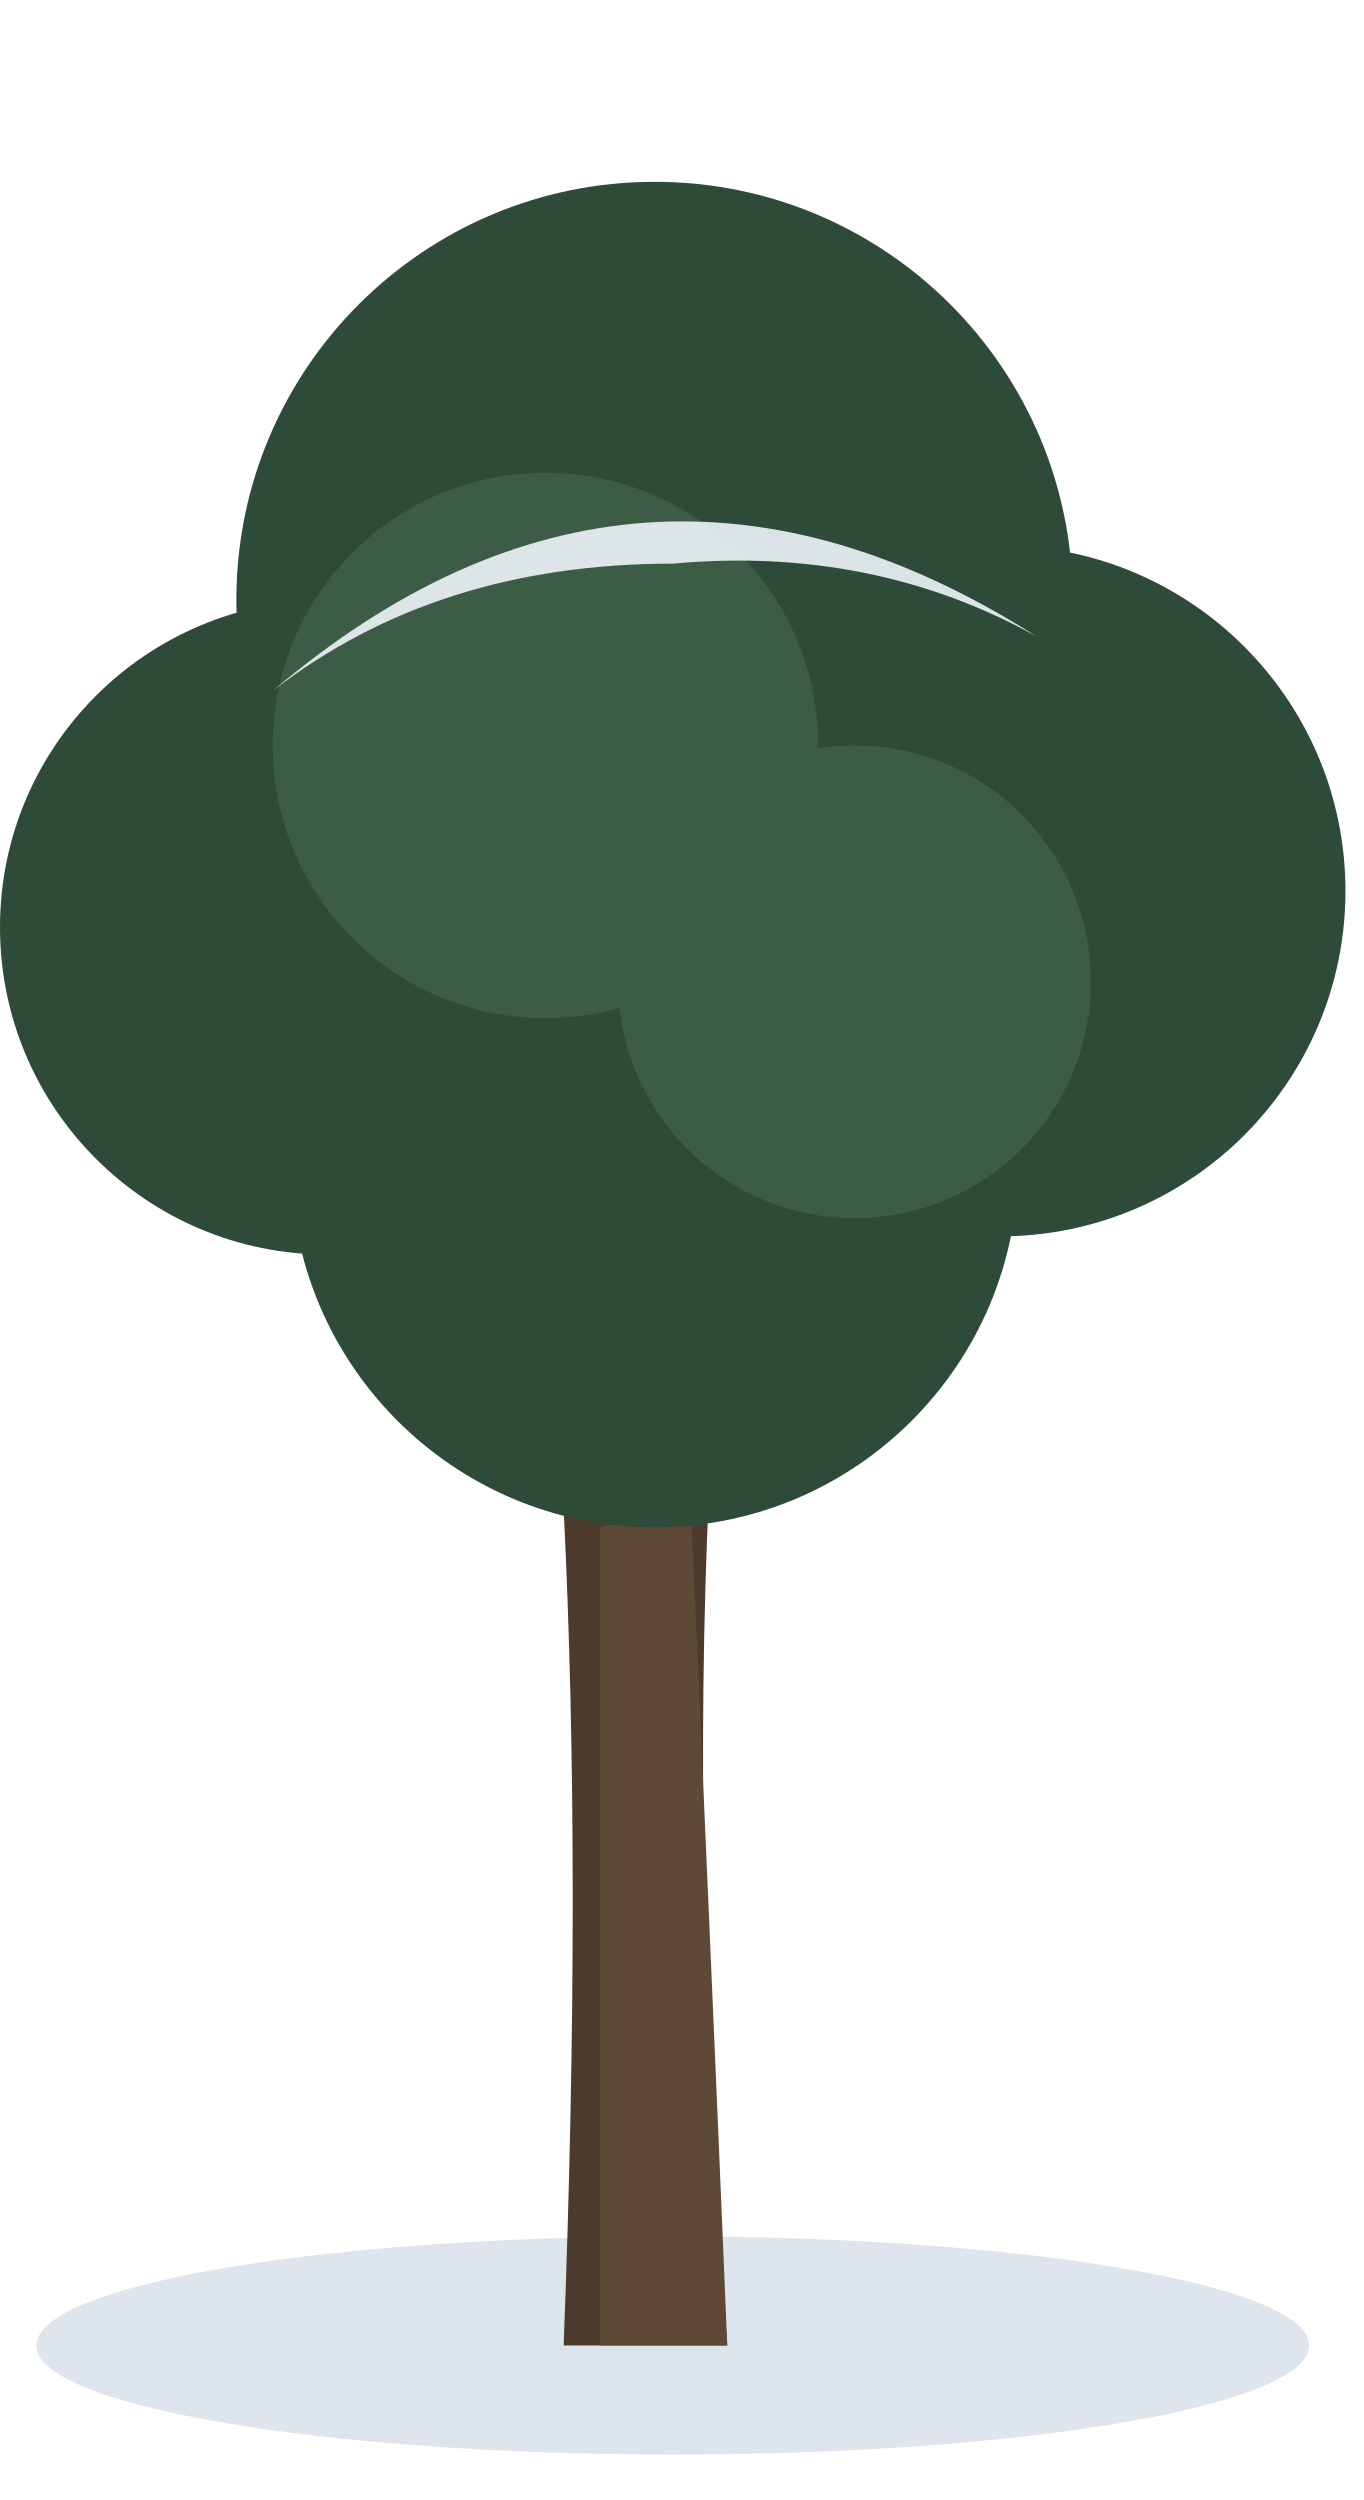
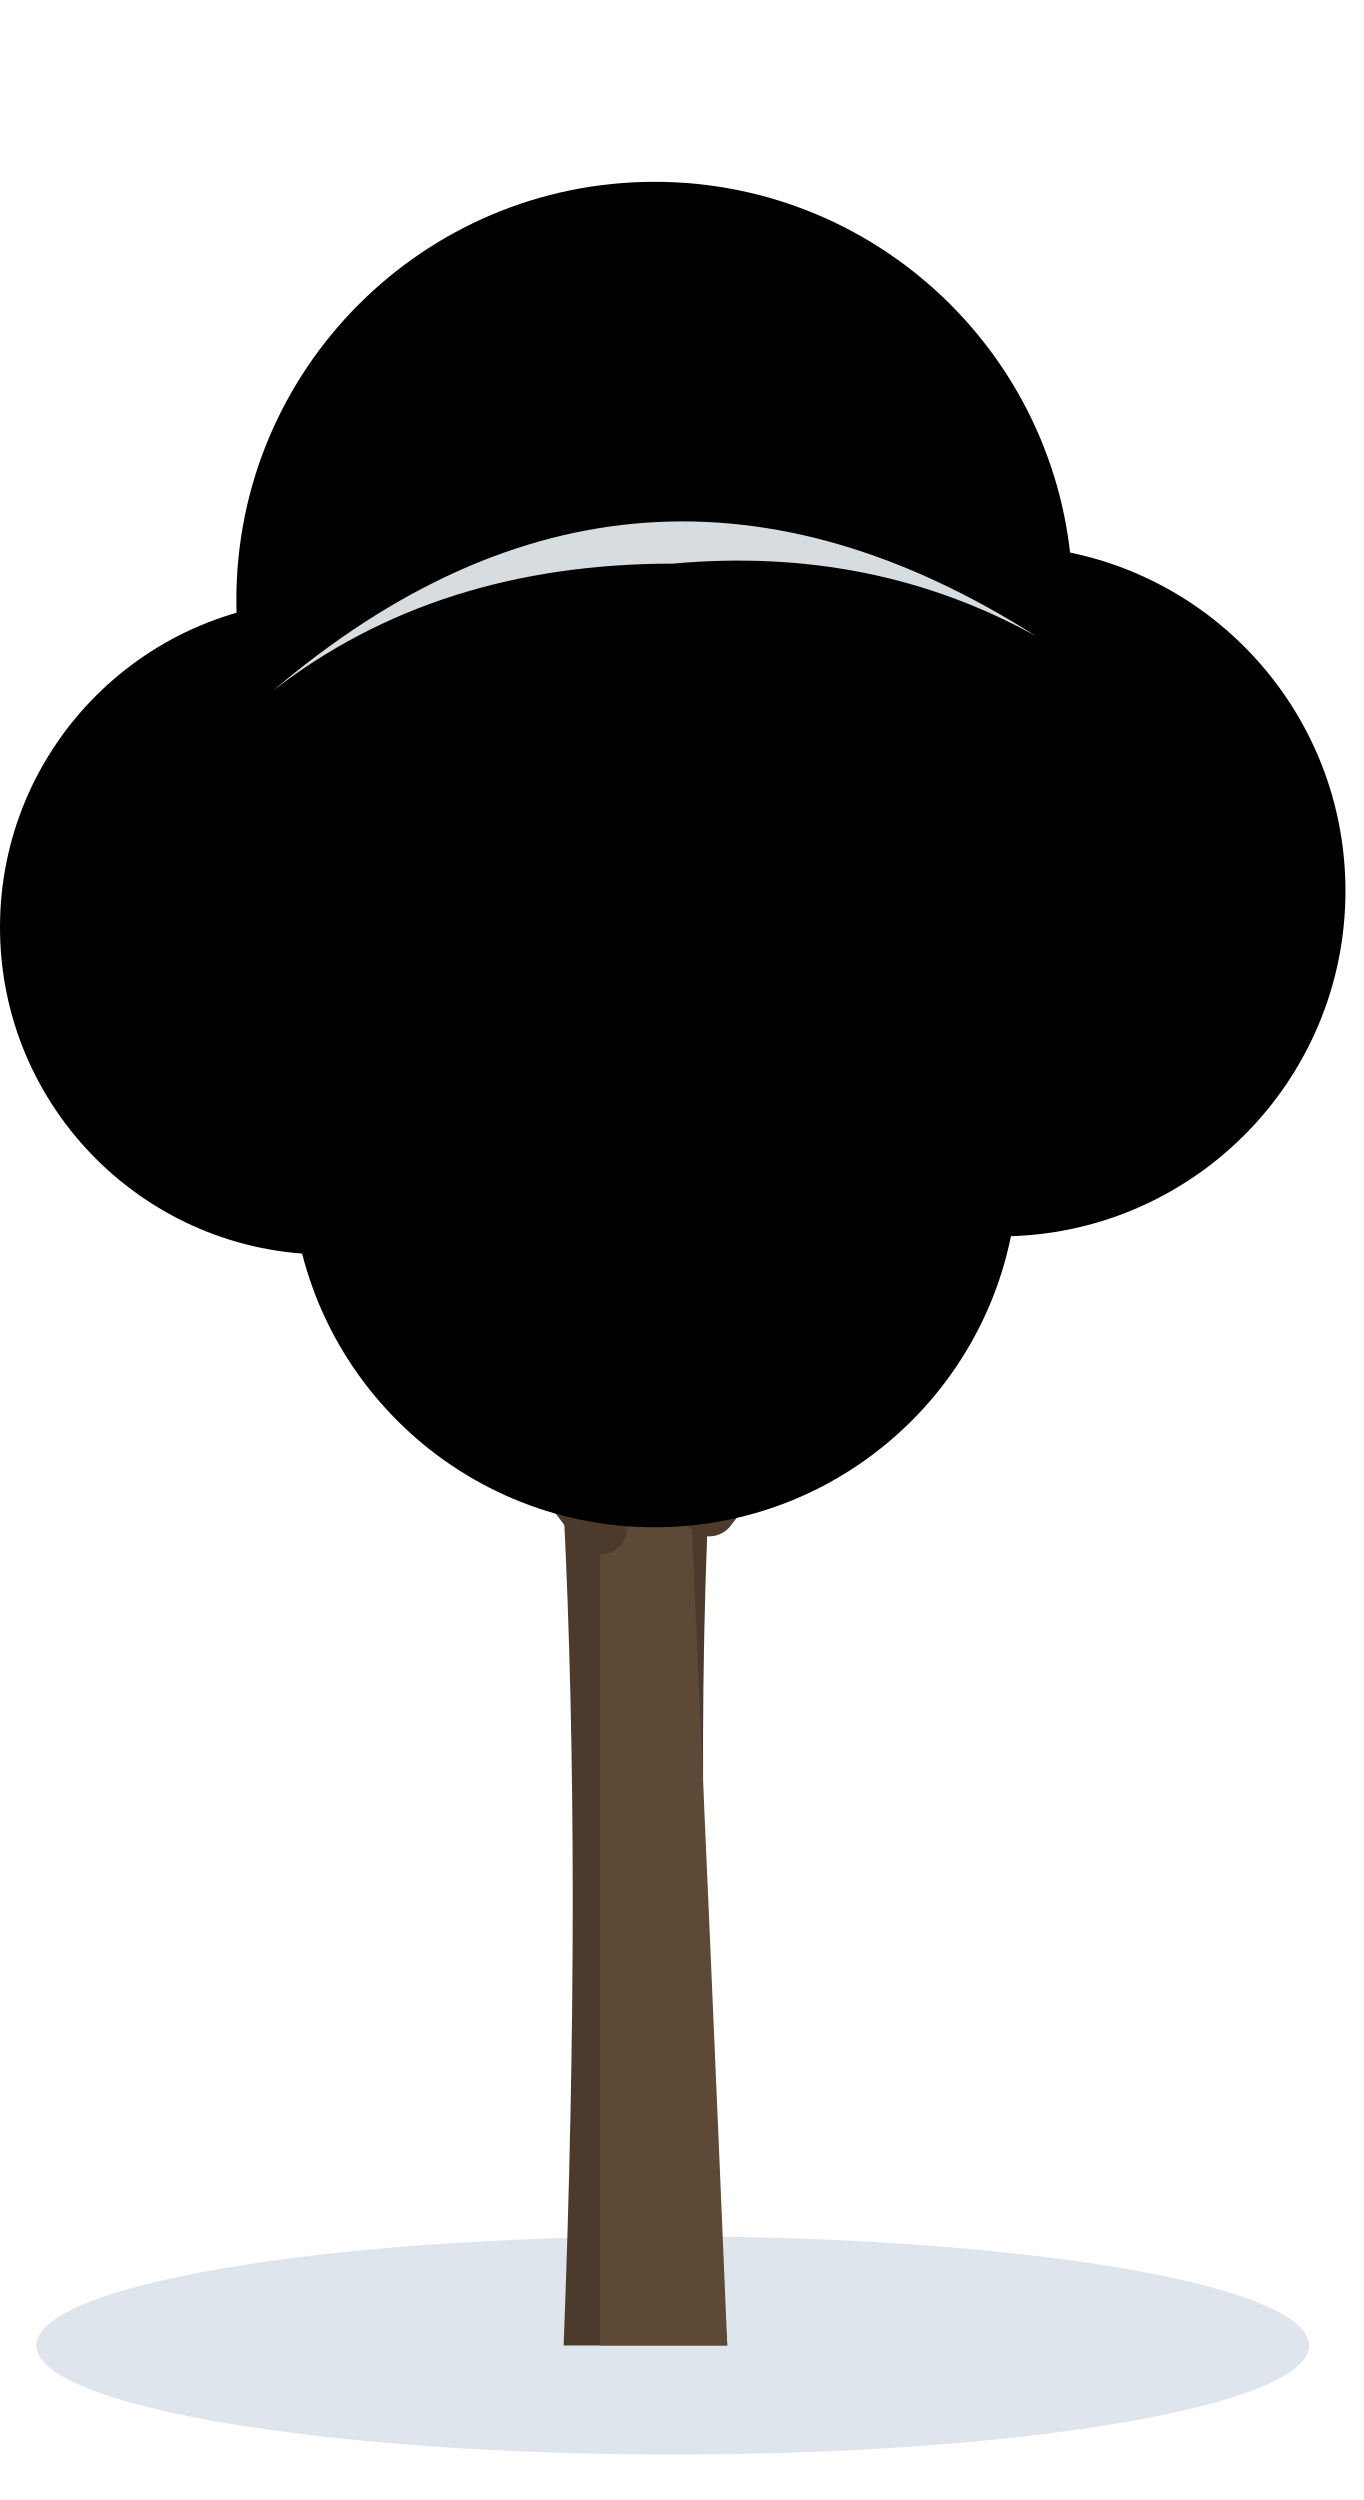
<svg xmlns="http://www.w3.org/2000/svg" viewBox="0 0 150 275" width="150" height="275" overflow="visible">
  <ellipse cx="74" cy="258" rx="70" ry="12" fill="#adbfd0" opacity=".4" />
  <path d="M62 258 q2 -52 0 -92 q-12 -18 -26 -26 q16 2 28 12 q-2 -26 4 -46 q6 22 8 46 q12 -12 28 -16 q-14 10 -26 28 q-2 42 2 94z" fill="#4c3a2c" />
  <path d="M66 258 q0 -48 0 -90 l10 -2 q2 44 4 92z" fill="#5d4936" />
-   <g fill="#2e4a38">
+   <g class="branches" fill="none" stroke="#4c3a2c" stroke-linecap="round" stroke-linejoin="round">
+     <path stroke-width="6" d="M66 168 Q54 152 44 138 M68 150 Q57 130 48 110 M72 146 Q71 121 70 96 M76 150 Q85 127 92 104 M78 166 Q88 153 98 140" />
+     <path stroke-width="4" d="M44 138 Q36 128 30 120 M48 110 Q42 98 38 86 M70 96 Q68 78 66 60 M92 104 Q97 91 100 78 M98 140 Q106 132 112 124" />
+     <path stroke-width="2" d="M30 120 Q24 112 20 104 M30 120 Q32 110 34 100 M38 86 Q31 78 26 70 M38 86 Q43 76 46 66 M66 60 Q61 50 58 40 M66 60 Q70 52 74 44 M100 78 Q107 70 112 62 M100 78 Q96 68 94 58 M112 124 Q118 116 122 108 M112 124 Q110 115 108 106" />
+   </g>
+   <g class="canopy-main">
    <circle cx="72" cy="66" r="46" />
    <circle cx="36" cy="102" r="36" />
    <circle cx="110" cy="98" r="38" />
    <circle cx="72" cy="128" r="40" />
  </g>
-   <g fill="#3d5c46">
+   <g class="canopy-highlight">
    <circle cx="60" cy="82" r="30" />
    <circle cx="94" cy="108" r="26" />
  </g>
+   <g class="blossoms">
+     <circle cx="60" cy="56" r="3" />
+     <circle cx="82" cy="70" r="2.6" class="bloom-pale" />
+     <circle cx="40" cy="96" r="3" />
+     <circle cx="30" cy="112" r="2.4" class="bloom-pale" />
+     <circle cx="104" cy="90" r="2.8" class="bloom-pale" />
+     <circle cx="116" cy="104" r="2.5" />
+     <circle cx="66" cy="120" r="3" />
+     <circle cx="86" cy="132" r="2.6" class="bloom-pale" />
+     <circle cx="52" cy="116" r="2.4" />
+     <circle cx="96" cy="118" r="2.8" />
+     <circle cx="72" cy="88" r="2.6" class="bloom-pale" />
+     <circle cx="48" cy="74" r="2.5" />
+   </g>
  <path class="canopy-snow" d="M30 76 q40 -34 84 -6 q-18 -10 -40 -8 q-26 0 -44 14z" fill="#eef4f9" opacity=".9" />
</svg>
